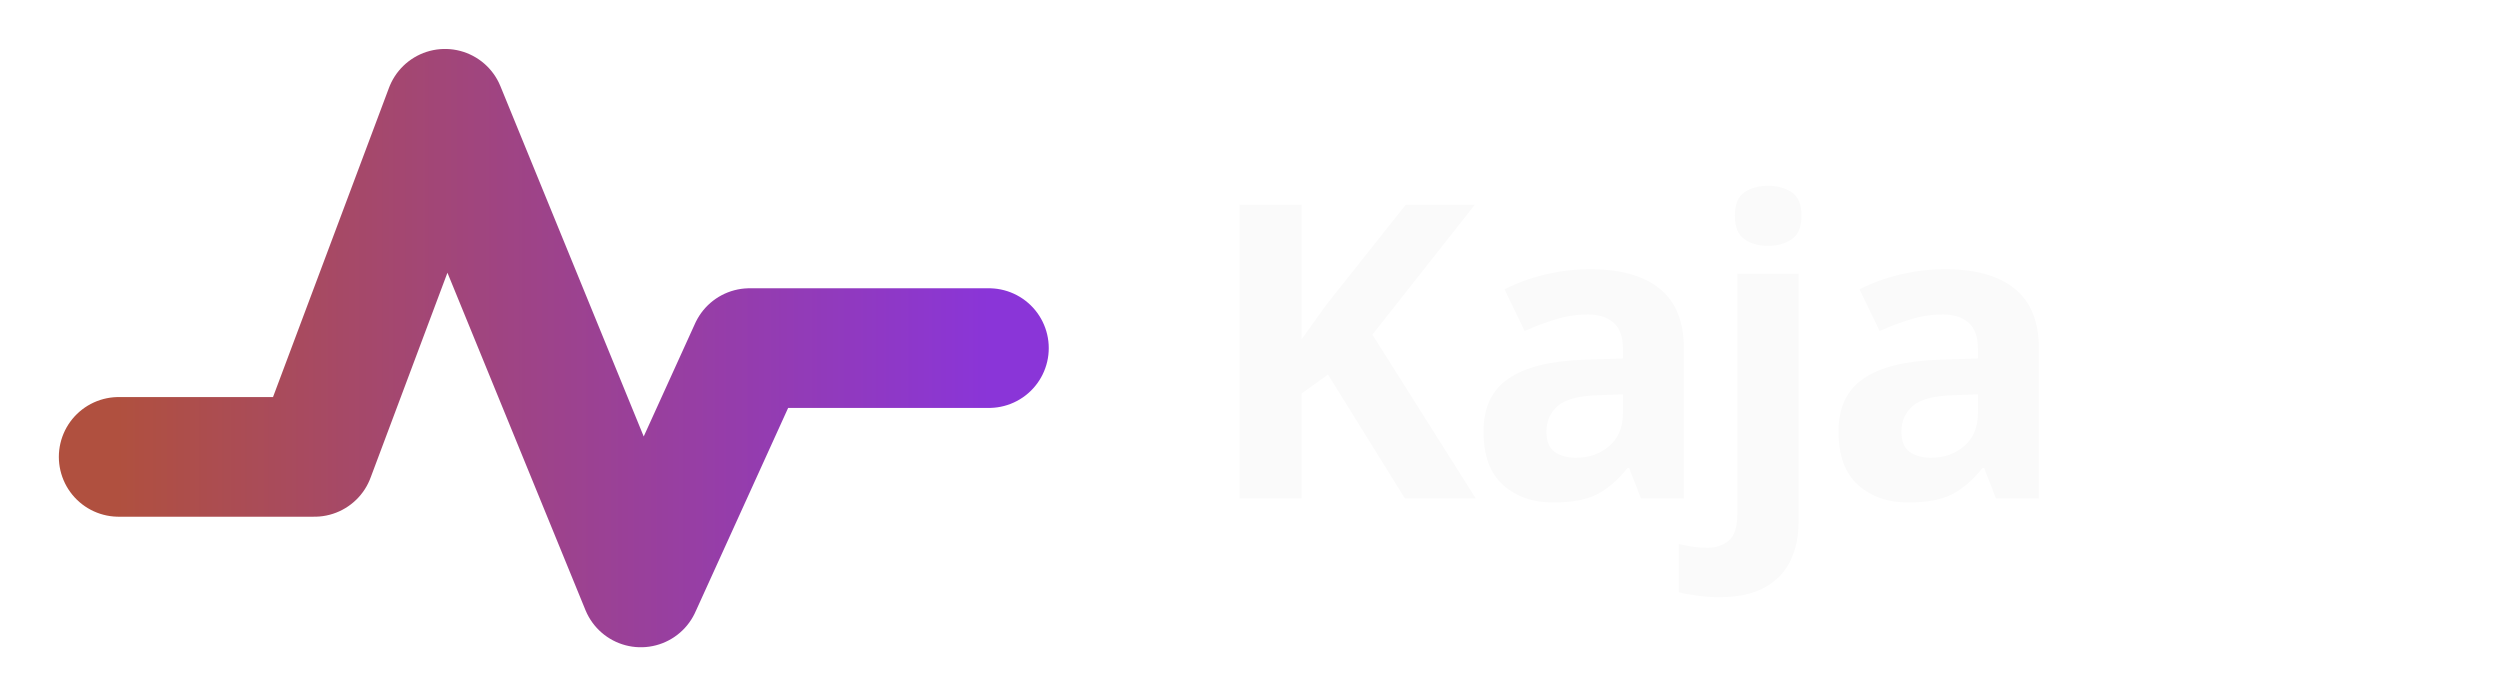
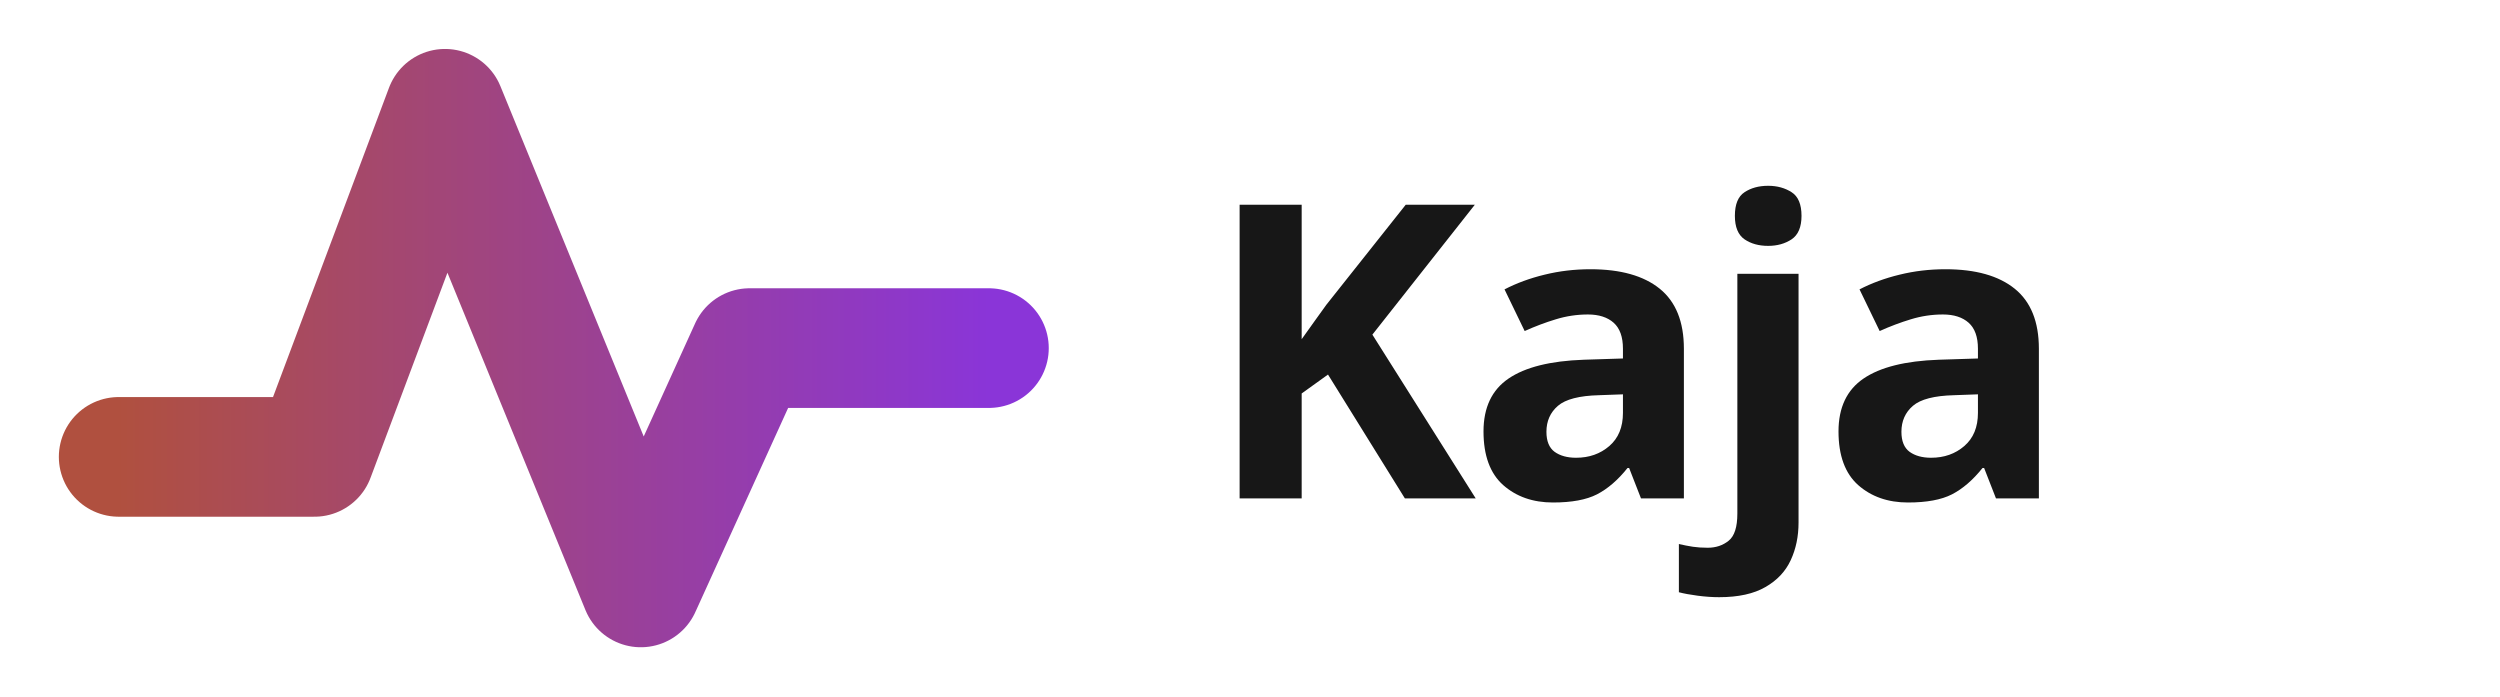
<svg xmlns="http://www.w3.org/2000/svg" width="316" height="88" viewBox="0 0 316 88" fill="none" role="img" aria-label="Kaja">
  <defs>
    <linearGradient id="kajaLock" x1="4" y1="24" x2="44" y2="24" gradientUnits="userSpaceOnUse">
      <stop stop-color="#B0503F" />
      <stop offset="1" stop-color="#8A35D8" />
    </linearGradient>
  </defs>
+   <style>
+     .wordmark { fill: #171717; }
+ 
+     @media (prefers-color-scheme: dark) {
+       .wordmark { fill: #FAFAFA; }
+     }
+   </style>
  <g transform="translate(4 -22) scale(2.75)">
    <path d="M4 29 H13 L19 13 L28 35 L33 24 H44" stroke="url(#kajaLock)" stroke-width="5.5" stroke-linecap="round" stroke-linejoin="round" />
  </g>
-   <text x="152" y="63" font-family="Figtree, 'Plus Jakarta Sans', 'Segoe UI', system-ui, sans-serif" font-size="52" font-weight="700" letter-spacing="-1.2" fill="#FAFAFA">Kaja</text>
+   <text class="wordmark" x="152" y="63" font-family="Figtree, 'Plus Jakarta Sans', 'Segoe UI', system-ui, sans-serif" font-size="52" font-weight="700" letter-spacing="-1.2">Kaja</text>
</svg>
